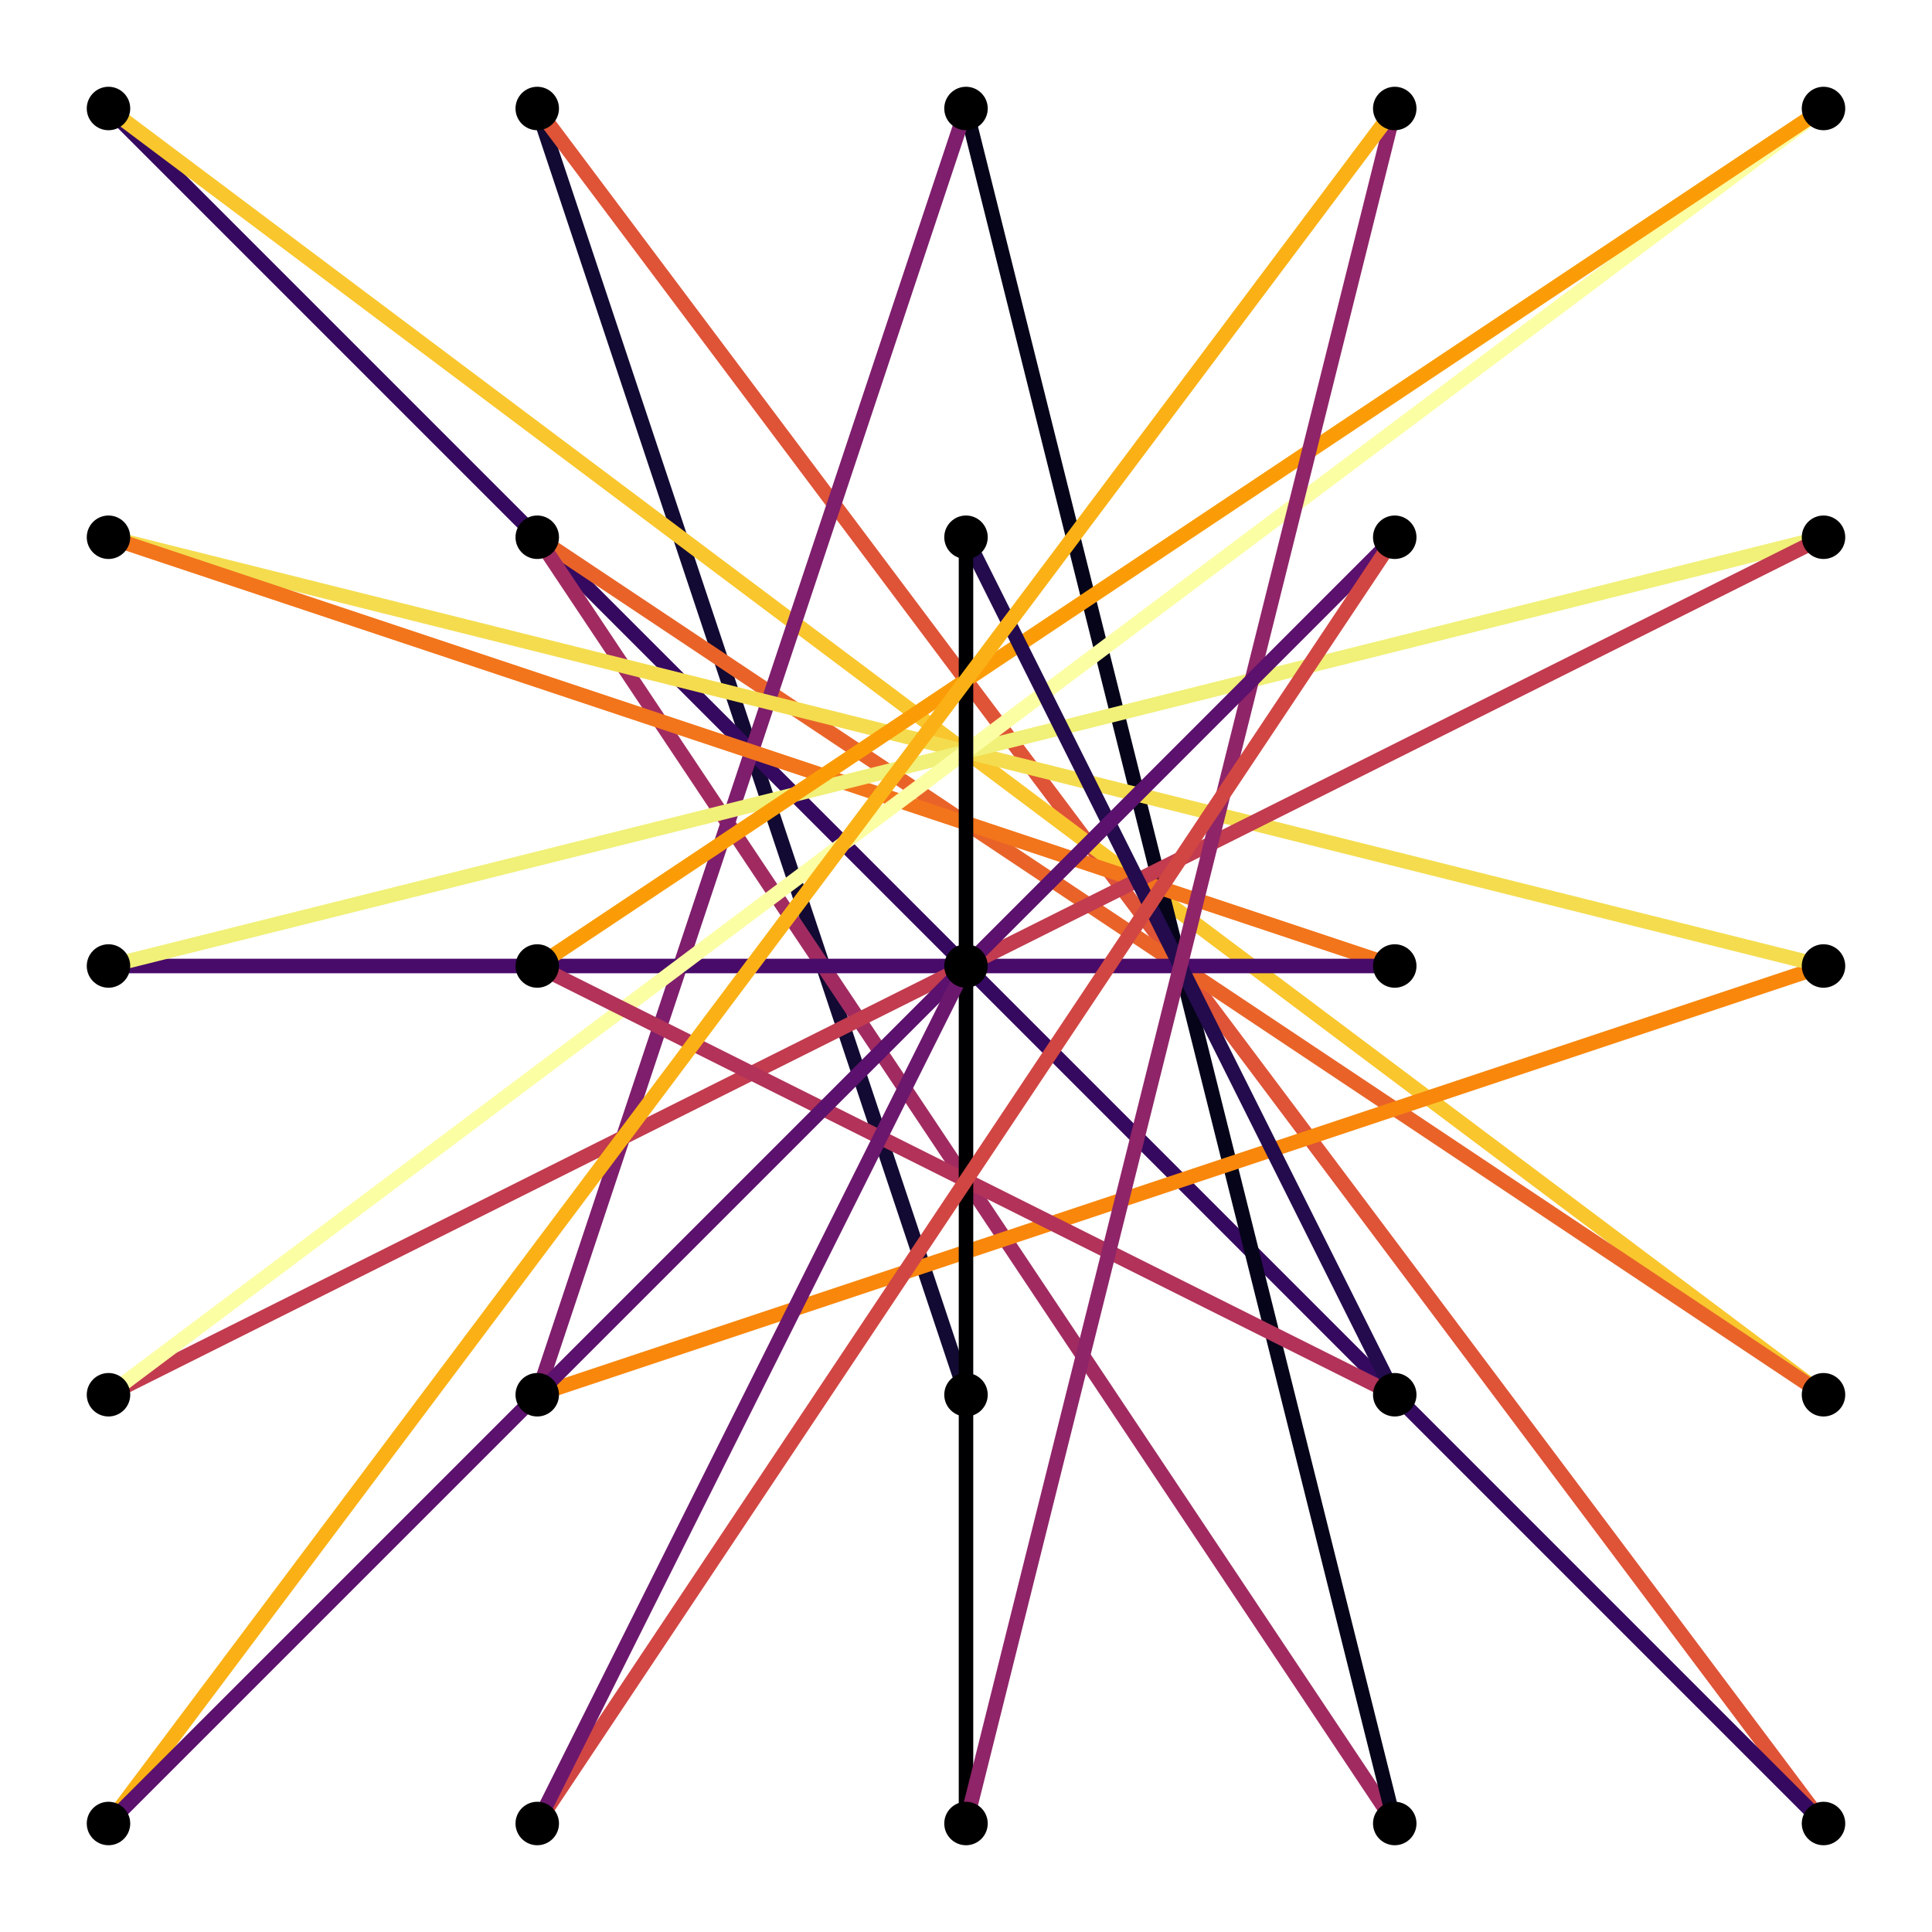
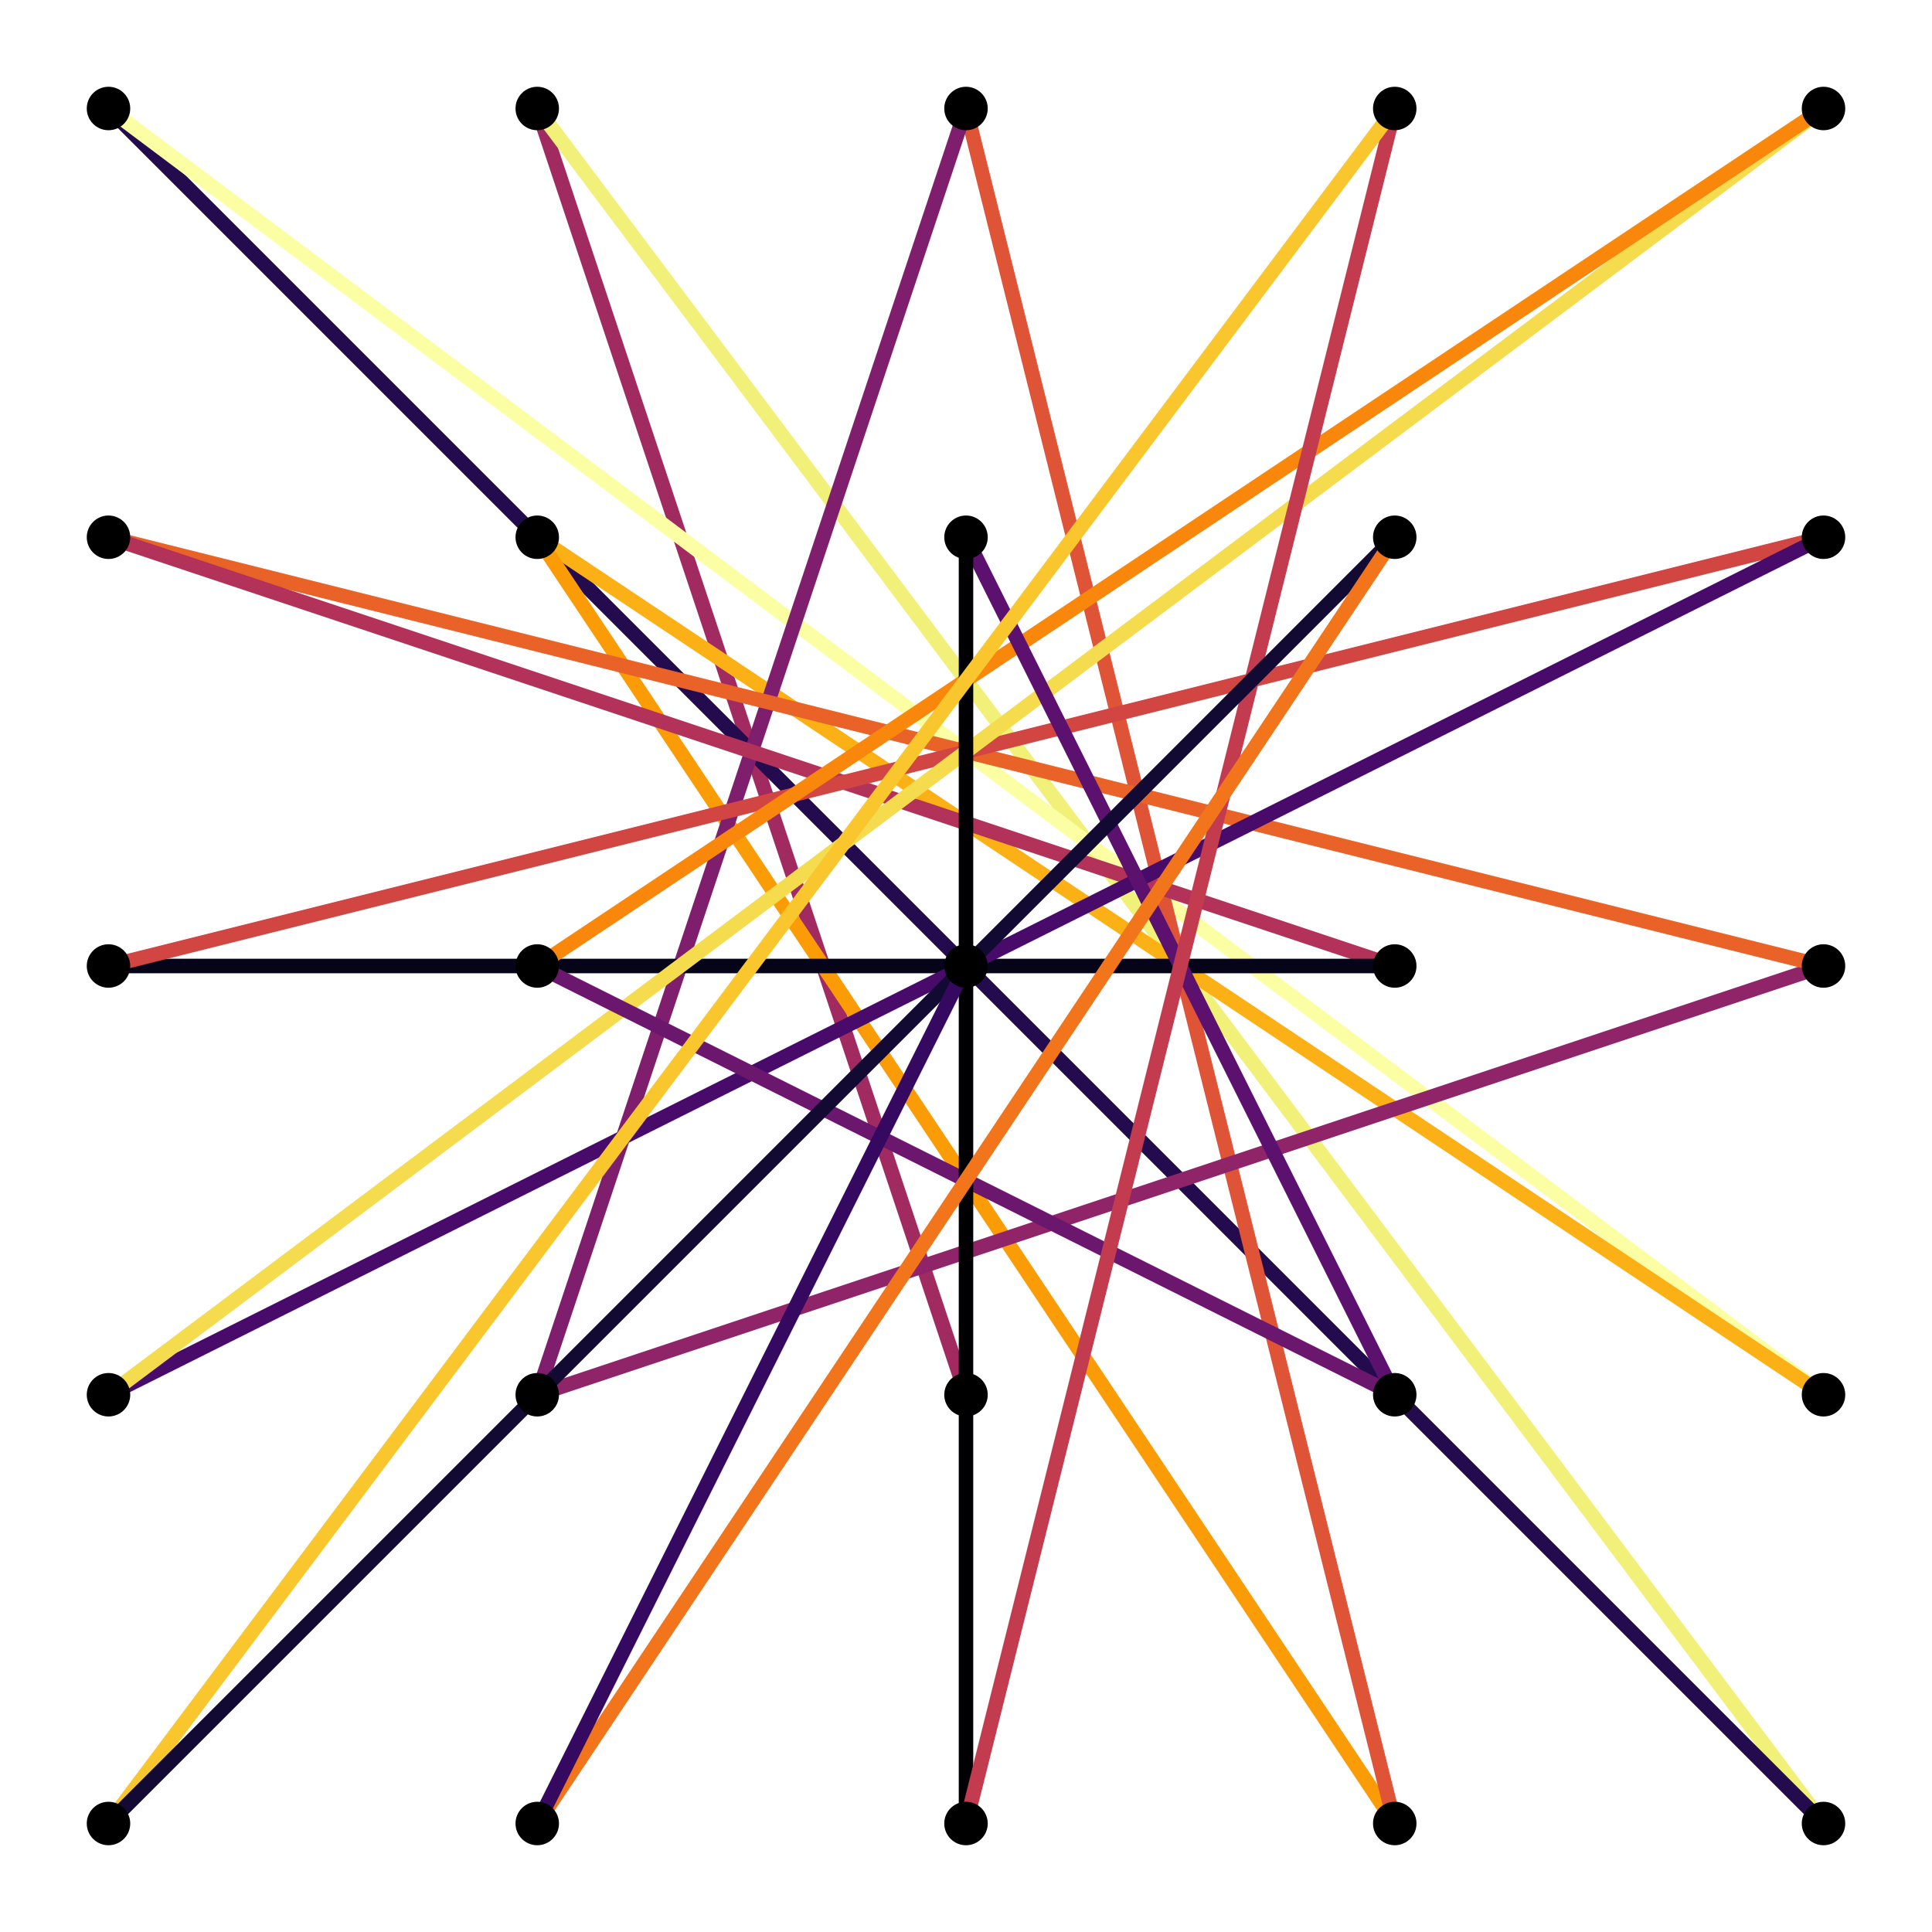
<svg xmlns="http://www.w3.org/2000/svg" width="400" height="400" viewBox="0 0 1600 1600">
  <defs>
-     <clipPath id="clip520">
+     <clipPath id="clip790">
      <rect x="0" y="0" width="1600" height="1600" />
    </clipPath>
  </defs>
-   <path clip-path="url(#clip520)" d=" M0 1600 L1600 1600 L1600 0 L0 0  Z   " fill="#ffffff" fill-rule="evenodd" fill-opacity="1" />
+   <path clip-path="url(#clip790)" d=" M0 1600 L1600 1600 L1600 0 L0 0  Z   " fill="#ffffff" fill-rule="evenodd" fill-opacity="1" />
  <defs>
-     <clipPath id="clip521">
+     <clipPath id="clip791">
      <rect x="320" y="160" width="1121" height="1121" />
    </clipPath>
  </defs>
-   <path clip-path="url(#clip520)" d=" M47.244 1552.76 L1552.76 1552.76 L1552.76 47.244 L47.244 47.244  Z   " fill="#ffffff" fill-rule="evenodd" fill-opacity="1" />
+   <path clip-path="url(#clip790)" d=" M47.244 1552.76 L1552.76 1552.76 L1552.76 47.244 L47.244 47.244  Z   " fill="#ffffff" fill-rule="evenodd" fill-opacity="1" />
  <defs>
-     <clipPath id="clip522">
+     <clipPath id="clip792">
      <rect x="47" y="47" width="1507" height="1507" />
    </clipPath>
  </defs>
-   <polyline clip-path="url(#clip522)" style="stroke:#120a32; stroke-linecap:butt; stroke-linejoin:round; stroke-width:12; stroke-opacity:1; fill:none" points="   800,1155.07 444.926,89.853    " />
-   <polyline clip-path="url(#clip522)" style="stroke:#df5337; stroke-linecap:butt; stroke-linejoin:round; stroke-width:12; stroke-opacity:1; fill:none" points="   444.926,89.853 1510.15,1510.15    " />
-   <polyline clip-path="url(#clip522)" style="stroke:#360960; stroke-linecap:butt; stroke-linejoin:round; stroke-width:12; stroke-opacity:1; fill:none" points="   1510.15,1510.15 89.853,89.853    " />
-   <polyline clip-path="url(#clip522)" style="stroke:#f9c62e; stroke-linecap:butt; stroke-linejoin:round; stroke-width:12; stroke-opacity:1; fill:none" points="   89.853,89.853 1510.15,1155.07    " />
-   <polyline clip-path="url(#clip522)" style="stroke:#e96329; stroke-linecap:butt; stroke-linejoin:round; stroke-width:12; stroke-opacity:1; fill:none" points="   1510.15,1155.07 444.926,444.926    " />
-   <polyline clip-path="url(#clip522)" style="stroke:#a12b61; stroke-linecap:butt; stroke-linejoin:round; stroke-width:12; stroke-opacity:1; fill:none" points="   444.926,444.926 1155.07,1510.15    " />
-   <polyline clip-path="url(#clip522)" style="stroke:#050419; stroke-linecap:butt; stroke-linejoin:round; stroke-width:12; stroke-opacity:1; fill:none" points="   1155.07,1510.15 800,89.853    " />
-   <polyline clip-path="url(#clip522)" style="stroke:#7e1e6c; stroke-linecap:butt; stroke-linejoin:round; stroke-width:12; stroke-opacity:1; fill:none" points="   800,89.853 444.926,1155.07    " />
-   <polyline clip-path="url(#clip522)" style="stroke:#f8870c; stroke-linecap:butt; stroke-linejoin:round; stroke-width:12; stroke-opacity:1; fill:none" points="   444.926,1155.07 1510.15,800    " />
-   <polyline clip-path="url(#clip522)" style="stroke:#f4dc4e; stroke-linecap:butt; stroke-linejoin:round; stroke-width:12; stroke-opacity:1; fill:none" points="   1510.15,800 89.853,444.926    " />
-   <polyline clip-path="url(#clip522)" style="stroke:#f2741b; stroke-linecap:butt; stroke-linejoin:round; stroke-width:12; stroke-opacity:1; fill:none" points="   89.853,444.926 1155.07,800    " />
-   <polyline clip-path="url(#clip522)" style="stroke:#490b6a; stroke-linecap:butt; stroke-linejoin:round; stroke-width:12; stroke-opacity:1; fill:none" points="   1155.07,800 89.853,800    " />
-   <polyline clip-path="url(#clip522)" style="stroke:#f1f078; stroke-linecap:butt; stroke-linejoin:round; stroke-width:12; stroke-opacity:1; fill:none" points="   89.853,800 1510.15,444.926    " />
-   <polyline clip-path="url(#clip522)" style="stroke:#c23b4f; stroke-linecap:butt; stroke-linejoin:round; stroke-width:12; stroke-opacity:1; fill:none" points="   1510.15,444.926 89.853,1155.07    " />
-   <polyline clip-path="url(#clip522)" style="stroke:#fcfea4; stroke-linecap:butt; stroke-linejoin:round; stroke-width:12; stroke-opacity:1; fill:none" points="   89.853,1155.07 1510.15,89.853    " />
-   <polyline clip-path="url(#clip522)" style="stroke:#fb9c06; stroke-linecap:butt; stroke-linejoin:round; stroke-width:12; stroke-opacity:1; fill:none" points="   1510.15,89.853 444.926,800    " />
-   <polyline clip-path="url(#clip522)" style="stroke:#b23259; stroke-linecap:butt; stroke-linejoin:round; stroke-width:12; stroke-opacity:1; fill:none" points="   444.926,800 1155.07,1155.07    " />
-   <polyline clip-path="url(#clip522)" style="stroke:#230b4d; stroke-linecap:butt; stroke-linejoin:round; stroke-width:12; stroke-opacity:1; fill:none" points="   1155.07,1155.07 800,444.926    " />
-   <polyline clip-path="url(#clip522)" style="stroke:#000003; stroke-linecap:butt; stroke-linejoin:round; stroke-width:12; stroke-opacity:1; fill:none" points="   800,444.926 800,1510.15    " />
-   <polyline clip-path="url(#clip522)" style="stroke:#8f2468; stroke-linecap:butt; stroke-linejoin:round; stroke-width:12; stroke-opacity:1; fill:none" points="   800,1510.15 1155.07,89.853    " />
-   <polyline clip-path="url(#clip522)" style="stroke:#fbb115; stroke-linecap:butt; stroke-linejoin:round; stroke-width:12; stroke-opacity:1; fill:none" points="   1155.07,89.853 89.853,1510.15    " />
-   <polyline clip-path="url(#clip522)" style="stroke:#5b116d; stroke-linecap:butt; stroke-linejoin:round; stroke-width:12; stroke-opacity:1; fill:none" points="   89.853,1510.15 1155.07,444.926    " />
-   <polyline clip-path="url(#clip522)" style="stroke:#d14643; stroke-linecap:butt; stroke-linejoin:round; stroke-width:12; stroke-opacity:1; fill:none" points="   1155.07,444.926 444.926,1510.15    " />
-   <polyline clip-path="url(#clip522)" style="stroke:#6c176e; stroke-linecap:butt; stroke-linejoin:round; stroke-width:12; stroke-opacity:1; fill:none" points="   444.926,1510.15 800,800    " />
-   <circle clip-path="url(#clip522)" cx="89.853" cy="1510.15" r="18" fill="#000000" fill-rule="evenodd" fill-opacity="1" stroke="none" />
-   <circle clip-path="url(#clip522)" cx="89.853" cy="1155.07" r="18" fill="#000000" fill-rule="evenodd" fill-opacity="1" stroke="none" />
-   <circle clip-path="url(#clip522)" cx="89.853" cy="800" r="18" fill="#000000" fill-rule="evenodd" fill-opacity="1" stroke="none" />
-   <circle clip-path="url(#clip522)" cx="89.853" cy="444.926" r="18" fill="#000000" fill-rule="evenodd" fill-opacity="1" stroke="none" />
-   <circle clip-path="url(#clip522)" cx="89.853" cy="89.853" r="18" fill="#000000" fill-rule="evenodd" fill-opacity="1" stroke="none" />
-   <circle clip-path="url(#clip522)" cx="444.926" cy="1510.15" r="18" fill="#000000" fill-rule="evenodd" fill-opacity="1" stroke="none" />
-   <circle clip-path="url(#clip522)" cx="444.926" cy="1155.07" r="18" fill="#000000" fill-rule="evenodd" fill-opacity="1" stroke="none" />
-   <circle clip-path="url(#clip522)" cx="444.926" cy="800" r="18" fill="#000000" fill-rule="evenodd" fill-opacity="1" stroke="none" />
-   <circle clip-path="url(#clip522)" cx="444.926" cy="444.926" r="18" fill="#000000" fill-rule="evenodd" fill-opacity="1" stroke="none" />
-   <circle clip-path="url(#clip522)" cx="444.926" cy="89.853" r="18" fill="#000000" fill-rule="evenodd" fill-opacity="1" stroke="none" />
-   <circle clip-path="url(#clip522)" cx="800" cy="1510.15" r="18" fill="#000000" fill-rule="evenodd" fill-opacity="1" stroke="none" />
-   <circle clip-path="url(#clip522)" cx="800" cy="1155.07" r="18" fill="#000000" fill-rule="evenodd" fill-opacity="1" stroke="none" />
-   <circle clip-path="url(#clip522)" cx="800" cy="800" r="18" fill="#000000" fill-rule="evenodd" fill-opacity="1" stroke="none" />
-   <circle clip-path="url(#clip522)" cx="800" cy="444.926" r="18" fill="#000000" fill-rule="evenodd" fill-opacity="1" stroke="none" />
-   <circle clip-path="url(#clip522)" cx="800" cy="89.853" r="18" fill="#000000" fill-rule="evenodd" fill-opacity="1" stroke="none" />
-   <circle clip-path="url(#clip522)" cx="1155.07" cy="1510.15" r="18" fill="#000000" fill-rule="evenodd" fill-opacity="1" stroke="none" />
-   <circle clip-path="url(#clip522)" cx="1155.07" cy="1155.07" r="18" fill="#000000" fill-rule="evenodd" fill-opacity="1" stroke="none" />
-   <circle clip-path="url(#clip522)" cx="1155.07" cy="800" r="18" fill="#000000" fill-rule="evenodd" fill-opacity="1" stroke="none" />
-   <circle clip-path="url(#clip522)" cx="1155.07" cy="444.926" r="18" fill="#000000" fill-rule="evenodd" fill-opacity="1" stroke="none" />
-   <circle clip-path="url(#clip522)" cx="1155.07" cy="89.853" r="18" fill="#000000" fill-rule="evenodd" fill-opacity="1" stroke="none" />
-   <circle clip-path="url(#clip522)" cx="1510.15" cy="1510.15" r="18" fill="#000000" fill-rule="evenodd" fill-opacity="1" stroke="none" />
-   <circle clip-path="url(#clip522)" cx="1510.15" cy="1155.07" r="18" fill="#000000" fill-rule="evenodd" fill-opacity="1" stroke="none" />
-   <circle clip-path="url(#clip522)" cx="1510.15" cy="800" r="18" fill="#000000" fill-rule="evenodd" fill-opacity="1" stroke="none" />
-   <circle clip-path="url(#clip522)" cx="1510.15" cy="444.926" r="18" fill="#000000" fill-rule="evenodd" fill-opacity="1" stroke="none" />
-   <circle clip-path="url(#clip522)" cx="1510.15" cy="89.853" r="18" fill="#000000" fill-rule="evenodd" fill-opacity="1" stroke="none" />
+   <polyline clip-path="url(#clip792)" style="stroke:#a12b61; stroke-linecap:butt; stroke-linejoin:round; stroke-width:12; stroke-opacity:1; fill:none" points="   800,1155.07 444.926,89.853    " />
+   <polyline clip-path="url(#clip792)" style="stroke:#f1f078; stroke-linecap:butt; stroke-linejoin:round; stroke-width:12; stroke-opacity:1; fill:none" points="   444.926,89.853 1510.15,1510.15    " />
+   <polyline clip-path="url(#clip792)" style="stroke:#230b4d; stroke-linecap:butt; stroke-linejoin:round; stroke-width:12; stroke-opacity:1; fill:none" points="   1510.15,1510.15 89.853,89.853    " />
+   <polyline clip-path="url(#clip792)" style="stroke:#fcfea4; stroke-linecap:butt; stroke-linejoin:round; stroke-width:12; stroke-opacity:1; fill:none" points="   89.853,89.853 1510.15,1155.07    " />
+   <polyline clip-path="url(#clip792)" style="stroke:#fbb115; stroke-linecap:butt; stroke-linejoin:round; stroke-width:12; stroke-opacity:1; fill:none" points="   1510.15,1155.07 444.926,444.926    " />
+   <polyline clip-path="url(#clip792)" style="stroke:#fb9c06; stroke-linecap:butt; stroke-linejoin:round; stroke-width:12; stroke-opacity:1; fill:none" points="   444.926,444.926 1155.07,1510.15    " />
+   <polyline clip-path="url(#clip792)" style="stroke:#df5337; stroke-linecap:butt; stroke-linejoin:round; stroke-width:12; stroke-opacity:1; fill:none" points="   1155.07,1510.15 800,89.853    " />
+   <polyline clip-path="url(#clip792)" style="stroke:#7e1e6c; stroke-linecap:butt; stroke-linejoin:round; stroke-width:12; stroke-opacity:1; fill:none" points="   800,89.853 444.926,1155.07    " />
+   <polyline clip-path="url(#clip792)" style="stroke:#8f2468; stroke-linecap:butt; stroke-linejoin:round; stroke-width:12; stroke-opacity:1; fill:none" points="   444.926,1155.07 1510.15,800    " />
+   <polyline clip-path="url(#clip792)" style="stroke:#e96329; stroke-linecap:butt; stroke-linejoin:round; stroke-width:12; stroke-opacity:1; fill:none" points="   1510.15,800 89.853,444.926    " />
+   <polyline clip-path="url(#clip792)" style="stroke:#b23259; stroke-linecap:butt; stroke-linejoin:round; stroke-width:12; stroke-opacity:1; fill:none" points="   89.853,444.926 1155.07,800    " />
+   <polyline clip-path="url(#clip792)" style="stroke:#050419; stroke-linecap:butt; stroke-linejoin:round; stroke-width:12; stroke-opacity:1; fill:none" points="   1155.07,800 89.853,800    " />
+   <polyline clip-path="url(#clip792)" style="stroke:#d14643; stroke-linecap:butt; stroke-linejoin:round; stroke-width:12; stroke-opacity:1; fill:none" points="   89.853,800 1510.15,444.926    " />
+   <polyline clip-path="url(#clip792)" style="stroke:#490b6a; stroke-linecap:butt; stroke-linejoin:round; stroke-width:12; stroke-opacity:1; fill:none" points="   1510.15,444.926 89.853,1155.07    " />
+   <polyline clip-path="url(#clip792)" style="stroke:#f4dc4e; stroke-linecap:butt; stroke-linejoin:round; stroke-width:12; stroke-opacity:1; fill:none" points="   89.853,1155.07 1510.15,89.853    " />
+   <polyline clip-path="url(#clip792)" style="stroke:#f8870c; stroke-linecap:butt; stroke-linejoin:round; stroke-width:12; stroke-opacity:1; fill:none" points="   1510.15,89.853 444.926,800    " />
+   <polyline clip-path="url(#clip792)" style="stroke:#6c176e; stroke-linecap:butt; stroke-linejoin:round; stroke-width:12; stroke-opacity:1; fill:none" points="   444.926,800 1155.07,1155.07    " />
+   <polyline clip-path="url(#clip792)" style="stroke:#5b116d; stroke-linecap:butt; stroke-linejoin:round; stroke-width:12; stroke-opacity:1; fill:none" points="   1155.07,1155.07 800,444.926    " />
+   <polyline clip-path="url(#clip792)" style="stroke:#000003; stroke-linecap:butt; stroke-linejoin:round; stroke-width:12; stroke-opacity:1; fill:none" points="   800,444.926 800,1510.15    " />
+   <polyline clip-path="url(#clip792)" style="stroke:#c23b4f; stroke-linecap:butt; stroke-linejoin:round; stroke-width:12; stroke-opacity:1; fill:none" points="   800,1510.15 1155.07,89.853    " />
+   <polyline clip-path="url(#clip792)" style="stroke:#f9c62e; stroke-linecap:butt; stroke-linejoin:round; stroke-width:12; stroke-opacity:1; fill:none" points="   1155.07,89.853 89.853,1510.15    " />
+   <polyline clip-path="url(#clip792)" style="stroke:#120a32; stroke-linecap:butt; stroke-linejoin:round; stroke-width:12; stroke-opacity:1; fill:none" points="   89.853,1510.15 1155.07,444.926    " />
+   <polyline clip-path="url(#clip792)" style="stroke:#f2741b; stroke-linecap:butt; stroke-linejoin:round; stroke-width:12; stroke-opacity:1; fill:none" points="   1155.07,444.926 444.926,1510.15    " />
+   <polyline clip-path="url(#clip792)" style="stroke:#360960; stroke-linecap:butt; stroke-linejoin:round; stroke-width:12; stroke-opacity:1; fill:none" points="   444.926,1510.15 800,800    " />
+   <circle clip-path="url(#clip792)" cx="89.853" cy="1510.15" r="18" fill="#000000" fill-rule="evenodd" fill-opacity="1" stroke="none" />
+   <circle clip-path="url(#clip792)" cx="89.853" cy="1155.07" r="18" fill="#000000" fill-rule="evenodd" fill-opacity="1" stroke="none" />
+   <circle clip-path="url(#clip792)" cx="89.853" cy="800" r="18" fill="#000000" fill-rule="evenodd" fill-opacity="1" stroke="none" />
+   <circle clip-path="url(#clip792)" cx="89.853" cy="444.926" r="18" fill="#000000" fill-rule="evenodd" fill-opacity="1" stroke="none" />
+   <circle clip-path="url(#clip792)" cx="89.853" cy="89.853" r="18" fill="#000000" fill-rule="evenodd" fill-opacity="1" stroke="none" />
+   <circle clip-path="url(#clip792)" cx="444.926" cy="1510.15" r="18" fill="#000000" fill-rule="evenodd" fill-opacity="1" stroke="none" />
+   <circle clip-path="url(#clip792)" cx="444.926" cy="1155.07" r="18" fill="#000000" fill-rule="evenodd" fill-opacity="1" stroke="none" />
+   <circle clip-path="url(#clip792)" cx="444.926" cy="800" r="18" fill="#000000" fill-rule="evenodd" fill-opacity="1" stroke="none" />
+   <circle clip-path="url(#clip792)" cx="444.926" cy="444.926" r="18" fill="#000000" fill-rule="evenodd" fill-opacity="1" stroke="none" />
+   <circle clip-path="url(#clip792)" cx="444.926" cy="89.853" r="18" fill="#000000" fill-rule="evenodd" fill-opacity="1" stroke="none" />
+   <circle clip-path="url(#clip792)" cx="800" cy="1510.15" r="18" fill="#000000" fill-rule="evenodd" fill-opacity="1" stroke="none" />
+   <circle clip-path="url(#clip792)" cx="800" cy="1155.07" r="18" fill="#000000" fill-rule="evenodd" fill-opacity="1" stroke="none" />
+   <circle clip-path="url(#clip792)" cx="800" cy="800" r="18" fill="#000000" fill-rule="evenodd" fill-opacity="1" stroke="none" />
+   <circle clip-path="url(#clip792)" cx="800" cy="444.926" r="18" fill="#000000" fill-rule="evenodd" fill-opacity="1" stroke="none" />
+   <circle clip-path="url(#clip792)" cx="800" cy="89.853" r="18" fill="#000000" fill-rule="evenodd" fill-opacity="1" stroke="none" />
+   <circle clip-path="url(#clip792)" cx="1155.07" cy="1510.15" r="18" fill="#000000" fill-rule="evenodd" fill-opacity="1" stroke="none" />
+   <circle clip-path="url(#clip792)" cx="1155.07" cy="1155.07" r="18" fill="#000000" fill-rule="evenodd" fill-opacity="1" stroke="none" />
+   <circle clip-path="url(#clip792)" cx="1155.07" cy="800" r="18" fill="#000000" fill-rule="evenodd" fill-opacity="1" stroke="none" />
+   <circle clip-path="url(#clip792)" cx="1155.07" cy="444.926" r="18" fill="#000000" fill-rule="evenodd" fill-opacity="1" stroke="none" />
+   <circle clip-path="url(#clip792)" cx="1155.07" cy="89.853" r="18" fill="#000000" fill-rule="evenodd" fill-opacity="1" stroke="none" />
+   <circle clip-path="url(#clip792)" cx="1510.15" cy="1510.15" r="18" fill="#000000" fill-rule="evenodd" fill-opacity="1" stroke="none" />
+   <circle clip-path="url(#clip792)" cx="1510.15" cy="1155.07" r="18" fill="#000000" fill-rule="evenodd" fill-opacity="1" stroke="none" />
+   <circle clip-path="url(#clip792)" cx="1510.15" cy="800" r="18" fill="#000000" fill-rule="evenodd" fill-opacity="1" stroke="none" />
+   <circle clip-path="url(#clip792)" cx="1510.15" cy="444.926" r="18" fill="#000000" fill-rule="evenodd" fill-opacity="1" stroke="none" />
+   <circle clip-path="url(#clip792)" cx="1510.15" cy="89.853" r="18" fill="#000000" fill-rule="evenodd" fill-opacity="1" stroke="none" />
</svg>
